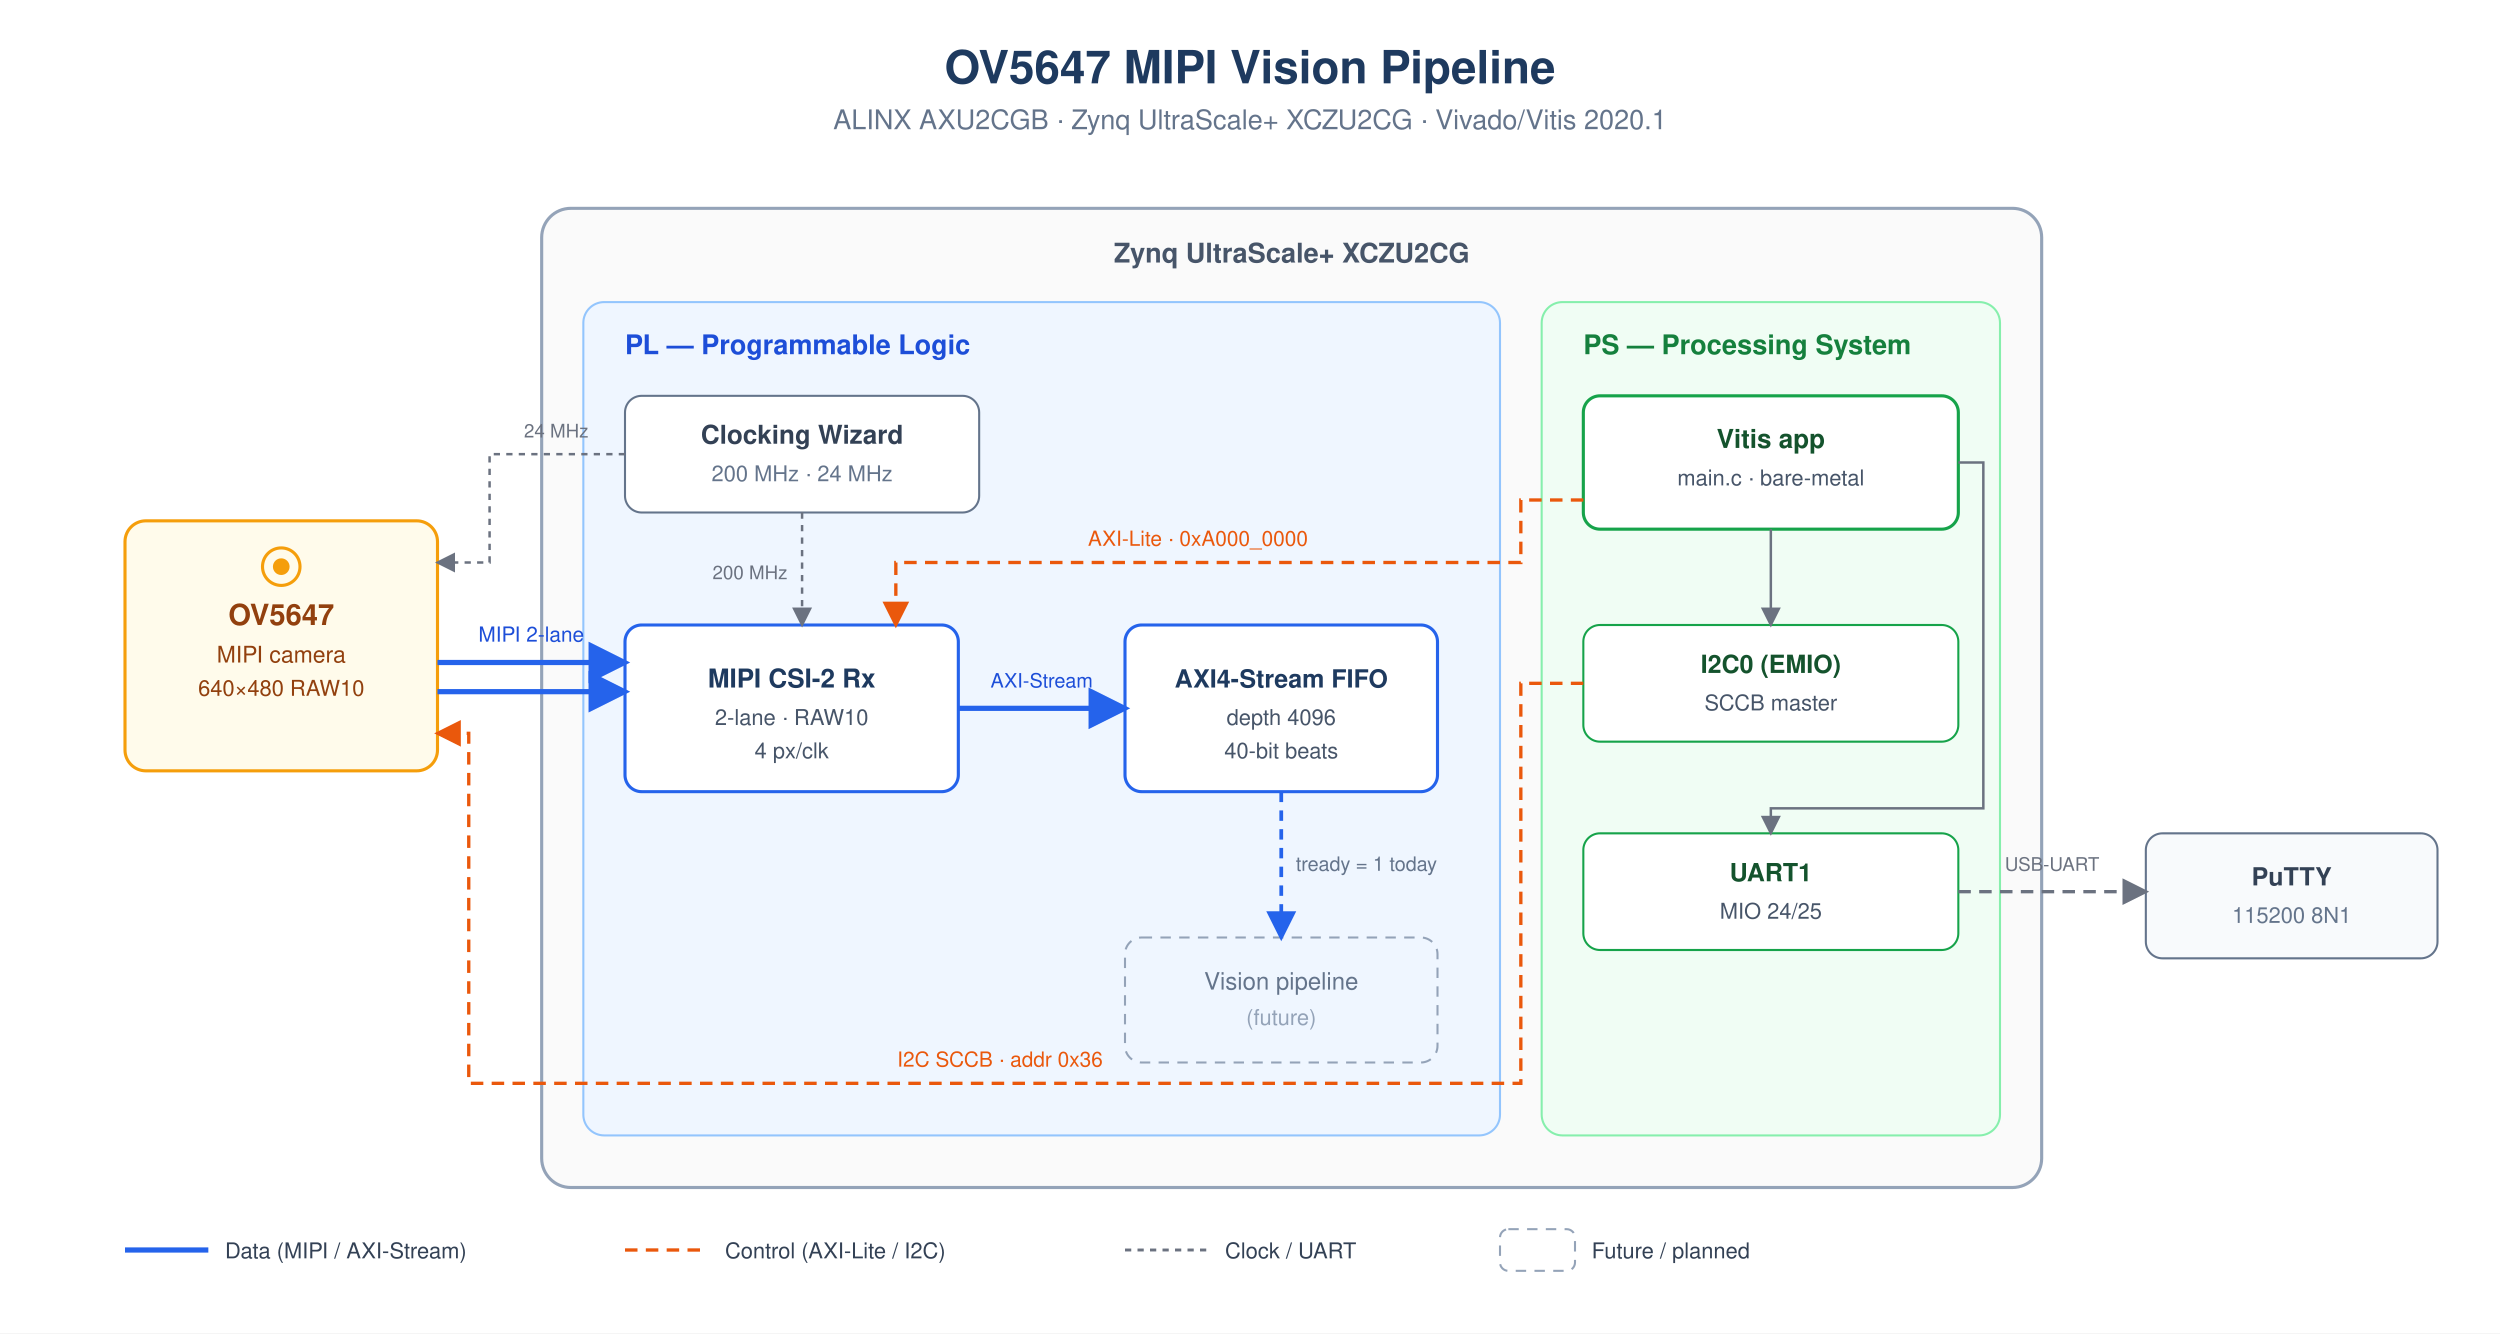
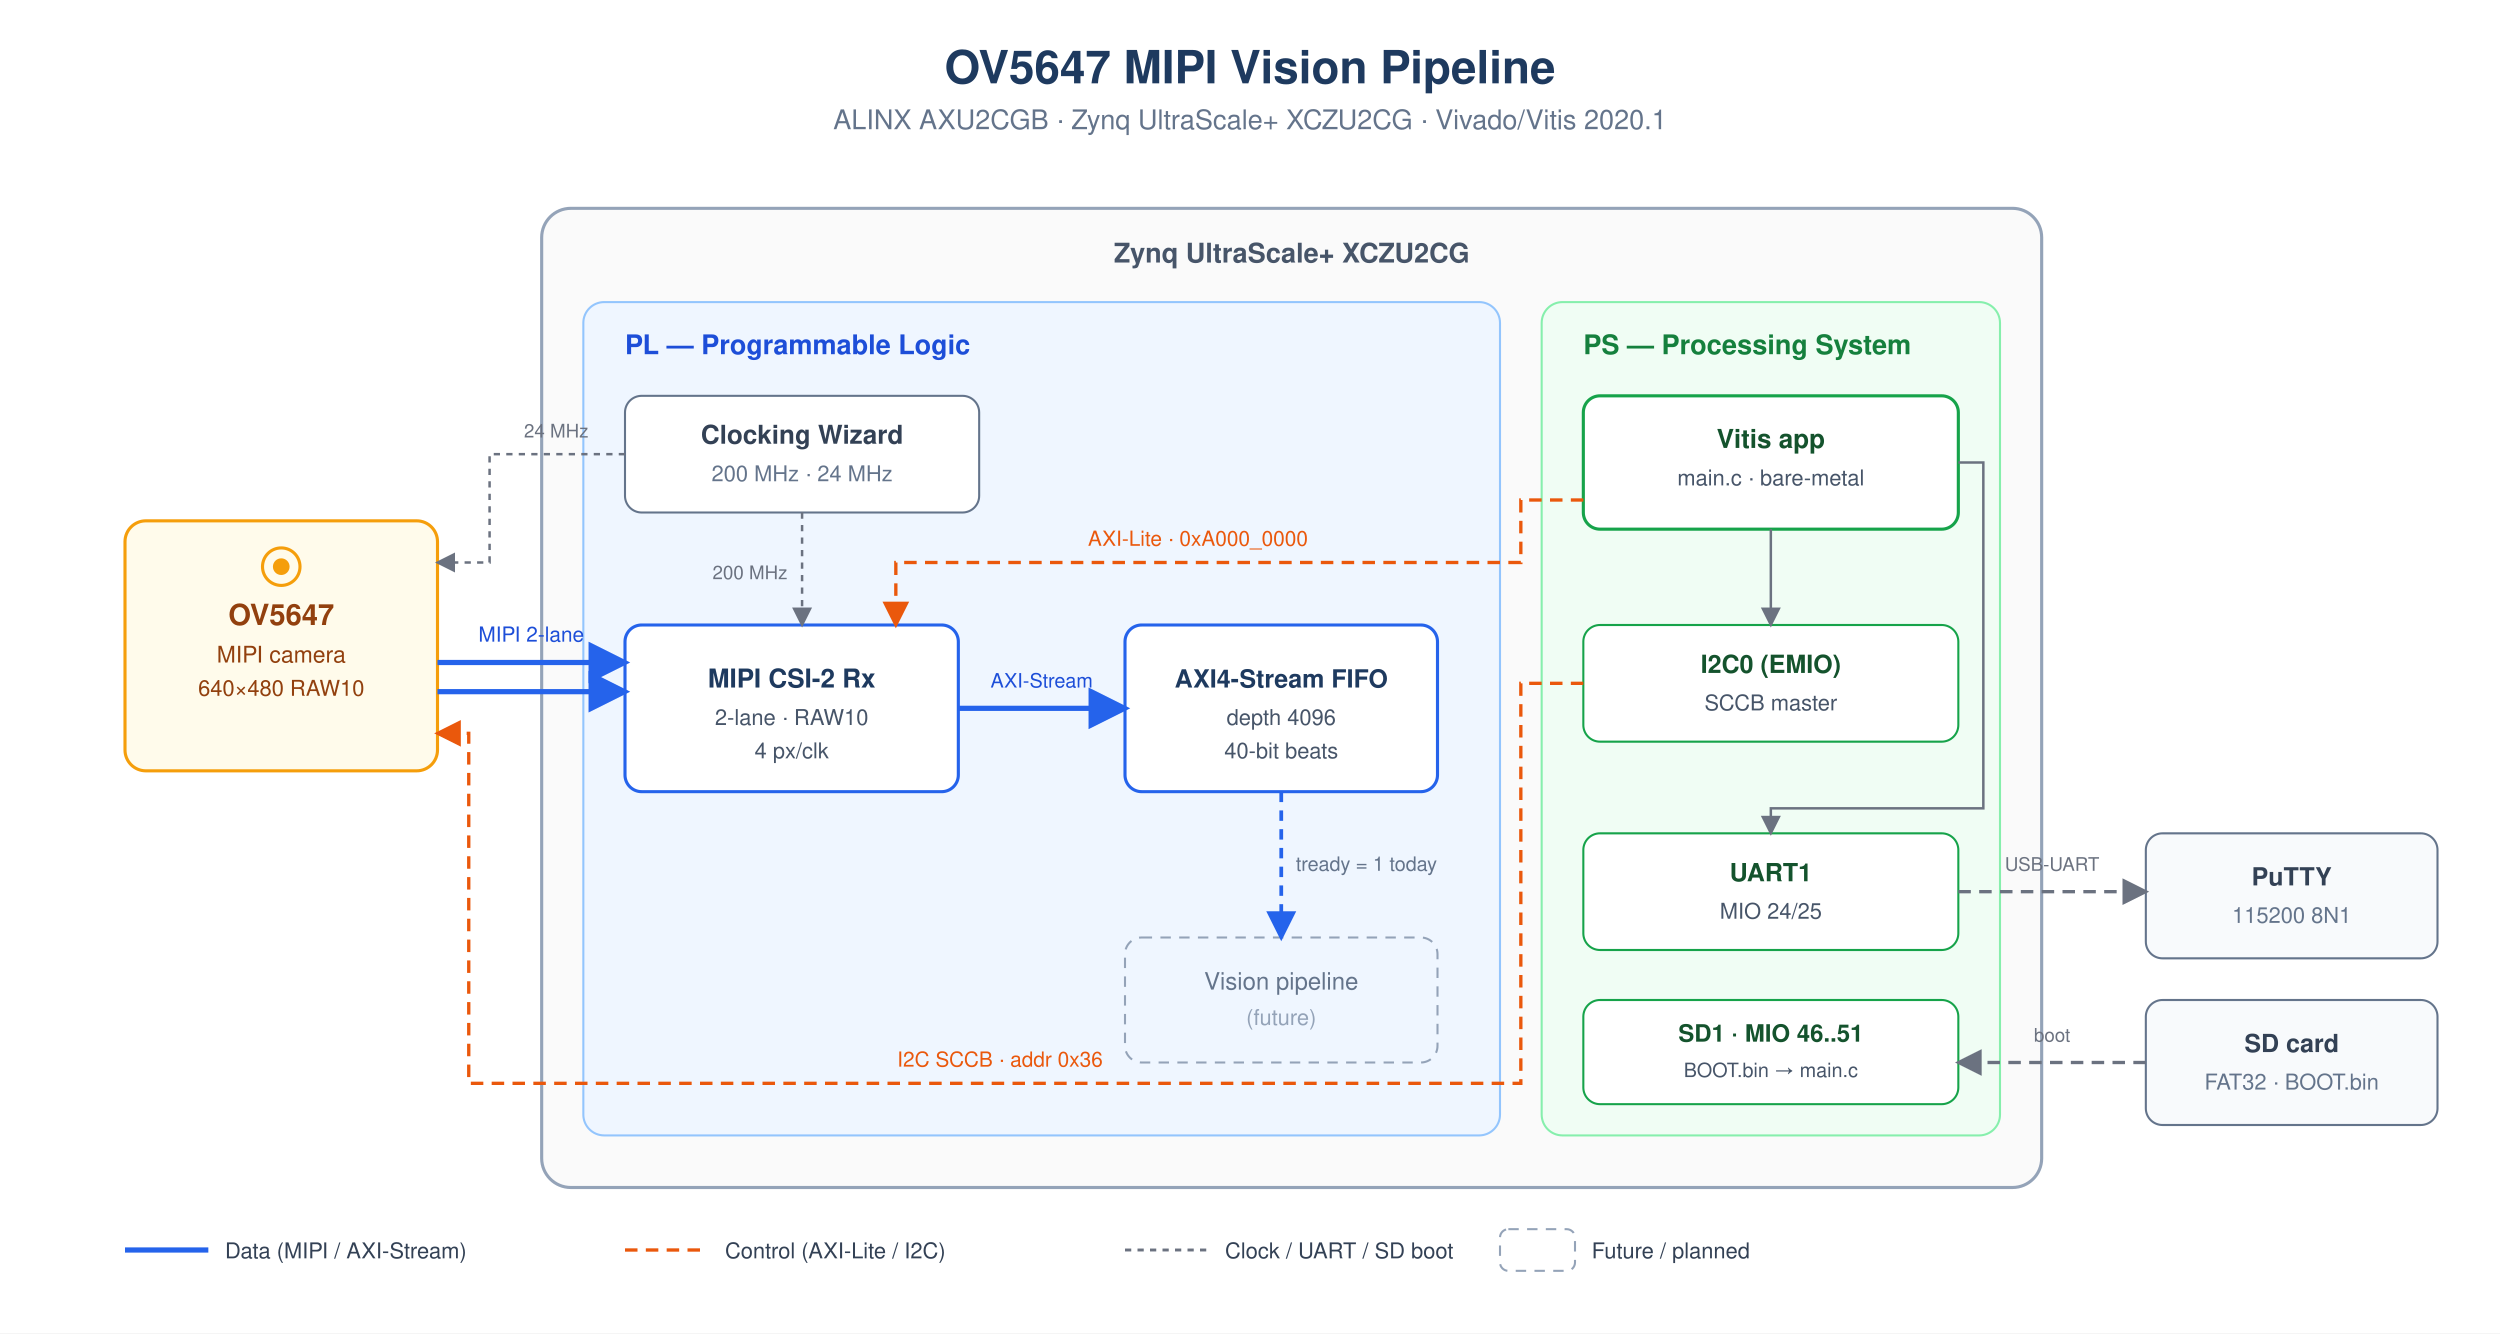
<svg xmlns="http://www.w3.org/2000/svg" viewBox="0 0 1200 640" width="1200" height="640" font-family="Helvetica, Arial, sans-serif">
  <defs>
    <marker id="arrowBlue" markerWidth="8" markerHeight="8" refX="7" refY="4" orient="auto">
      <path d="M0,0 L8,4 L0,8 z" fill="#2563eb" />
    </marker>
    <marker id="arrowOrange" markerWidth="8" markerHeight="8" refX="7" refY="4" orient="auto">
      <path d="M0,0 L8,4 L0,8 z" fill="#ea580c" />
    </marker>
    <marker id="arrowGray" markerWidth="8" markerHeight="8" refX="7" refY="4" orient="auto">
      <path d="M0,0 L8,4 L0,8 z" fill="#6b7280" />
    </marker>
  </defs>
  <rect x="0" y="0" width="1200" height="640" fill="#ffffff" />
  <text x="600" y="40" text-anchor="middle" font-size="22" font-weight="bold" fill="#1e3a5f">OV5647 MIPI Vision Pipeline</text>
  <text x="600" y="62" text-anchor="middle" font-size="13" fill="#64748b">ALINX AXU2CGB · Zynq UltraScale+ XCZU2CG · Vivado/Vitis 2020.1</text>
  <rect x="260" y="100" width="720" height="470" rx="14" fill="#fafafa" stroke="#94a3b8" stroke-width="1.5" />
  <text x="620" y="126" text-anchor="middle" font-size="13" font-weight="bold" fill="#475569">Zynq UltraScale+ XCZU2CG</text>
  <rect x="280" y="145" width="440" height="400" rx="10" fill="#eff6ff" stroke="#93c5fd" />
  <text x="300" y="170" font-size="13" font-weight="bold" fill="#1d4ed8">PL — Programmable Logic</text>
  <rect x="740" y="145" width="220" height="400" rx="10" fill="#f0fdf4" stroke="#86efac" />
  <text x="760" y="170" font-size="13" font-weight="bold" fill="#15803d">PS — Processing System</text>
  <rect x="60" y="250" width="150" height="120" rx="10" fill="#fffbeb" stroke="#f59e0b" stroke-width="1.5" />
  <circle cx="135" cy="272" r="9" fill="none" stroke="#f59e0b" stroke-width="1.5" />
  <circle cx="135" cy="272" r="4" fill="#f59e0b" />
  <text x="135" y="300" text-anchor="middle" font-size="14" font-weight="bold" fill="#92400e">OV5647</text>
  <text x="135" y="318" text-anchor="middle" font-size="11" fill="#92400e">MIPI camera</text>
  <text x="135" y="334" text-anchor="middle" font-size="10.5" fill="#92400e">640×480 RAW10</text>
  <rect x="300" y="190" width="170" height="56" rx="8" fill="#ffffff" stroke="#64748b" />
  <text x="385" y="213" text-anchor="middle" font-size="12.5" font-weight="bold" fill="#334155">Clocking Wizard</text>
  <text x="385" y="231" text-anchor="middle" font-size="10.5" fill="#64748b">200 MHz · 24 MHz</text>
  <rect x="300" y="300" width="160" height="80" rx="8" fill="#ffffff" stroke="#2563eb" stroke-width="1.5" />
  <text x="380" y="330" text-anchor="middle" font-size="12.5" font-weight="bold" fill="#1e3a5f">MIPI CSI-2 Rx</text>
  <text x="380" y="348" text-anchor="middle" font-size="10.5" fill="#475569">2-lane · RAW10</text>
  <text x="380" y="364" text-anchor="middle" font-size="10.5" fill="#475569">4 px/clk</text>
  <rect x="540" y="300" width="150" height="80" rx="8" fill="#ffffff" stroke="#2563eb" stroke-width="1.5" />
  <text x="615" y="330" text-anchor="middle" font-size="12" font-weight="bold" fill="#1e3a5f">AXI4-Stream FIFO</text>
  <text x="615" y="348" text-anchor="middle" font-size="10.5" fill="#475569">depth 4096</text>
  <text x="615" y="364" text-anchor="middle" font-size="10.5" fill="#475569">40-bit beats</text>
  <rect x="540" y="450" width="150" height="60" rx="8" fill="none" stroke="#94a3b8" stroke-dasharray="5 4" />
  <text x="615" y="475" text-anchor="middle" font-size="11.5" fill="#64748b">Vision pipeline</text>
  <text x="615" y="492" text-anchor="middle" font-size="10.5" fill="#94a3b8">(future)</text>
  <rect x="760" y="190" width="180" height="64" rx="8" fill="#ffffff" stroke="#16a34a" stroke-width="1.5" />
  <text x="850" y="215" text-anchor="middle" font-size="12.5" font-weight="bold" fill="#14532d">Vitis app</text>
  <text x="850" y="233" text-anchor="middle" font-size="10.5" fill="#475569">main.c · bare-metal</text>
  <rect x="760" y="300" width="180" height="56" rx="8" fill="#ffffff" stroke="#16a34a" />
  <text x="850" y="323" text-anchor="middle" font-size="12" font-weight="bold" fill="#14532d">I2C0 (EMIO)</text>
  <text x="850" y="341" text-anchor="middle" font-size="10.5" fill="#475569">SCCB master</text>
  <rect x="760" y="400" width="180" height="56" rx="8" fill="#ffffff" stroke="#16a34a" />
  <text x="850" y="423" text-anchor="middle" font-size="12" font-weight="bold" fill="#14532d">UART1</text>
  <text x="850" y="441" text-anchor="middle" font-size="10.5" fill="#475569">MIO 24/25</text>
+   <rect x="760" y="480" width="180" height="50" rx="8" fill="#ffffff" stroke="#16a34a" />
+   <text x="850" y="500" text-anchor="middle" font-size="11.5" font-weight="bold" fill="#14532d">SD1 · MIO 46..51</text>
+   <text x="850" y="517" text-anchor="middle" font-size="9.5" fill="#475569">BOOT.bin → main.c</text>
  <rect x="1030" y="400" width="140" height="60" rx="8" fill="#f8fafc" stroke="#64748b" />
  <text x="1100" y="425" text-anchor="middle" font-size="12" font-weight="bold" fill="#334155">PuTTY</text>
  <text x="1100" y="443" text-anchor="middle" font-size="10.5" fill="#64748b">115200 8N1</text>
+   <rect x="1030" y="480" width="140" height="60" rx="8" fill="#f8fafc" stroke="#64748b" />
+   <text x="1100" y="505" text-anchor="middle" font-size="12" font-weight="bold" fill="#334155">SD card</text>
+   <text x="1100" y="523" text-anchor="middle" font-size="10.5" fill="#64748b">FAT32 · BOOT.bin</text>
  <path d="M210,318 H300" stroke="#2563eb" stroke-width="2.5" fill="none" marker-end="url(#arrowBlue)" />
  <path d="M210,332 H300" stroke="#2563eb" stroke-width="2.5" fill="none" marker-end="url(#arrowBlue)" />
  <text x="255" y="308" text-anchor="middle" font-size="10" fill="#1d4ed8">MIPI 2-lane</text>
  <path d="M460,340 H540" stroke="#2563eb" stroke-width="2.5" fill="none" marker-end="url(#arrowBlue)" />
  <text x="500" y="330" text-anchor="middle" font-size="9.5" fill="#1d4ed8">AXI-Stream</text>
  <path d="M615,380 V450" stroke="#2563eb" stroke-width="1.8" stroke-dasharray="5 4" fill="none" marker-end="url(#arrowBlue)" />
  <text x="622" y="418" font-size="9.5" fill="#64748b">tready = 1 today</text>
  <path d="M385,246 V300" stroke="#6b7280" stroke-width="1.2" stroke-dasharray="3 3" fill="none" marker-end="url(#arrowGray)" />
  <text x="378" y="278" text-anchor="end" font-size="9" fill="#6b7280">200 MHz</text>
  <path d="M300,218 H235 V270 H210" stroke="#6b7280" stroke-width="1.2" stroke-dasharray="3 3" fill="none" marker-end="url(#arrowGray)" />
  <text x="267" y="210" text-anchor="middle" font-size="9" fill="#6b7280">24 MHz</text>
  <path d="M760,240 H730 V270 H430 V300" stroke="#ea580c" stroke-width="1.6" stroke-dasharray="6 4" fill="none" marker-end="url(#arrowOrange)" />
  <text x="575" y="262" text-anchor="middle" font-size="10" fill="#ea580c">AXI-Lite · 0xA000_0000</text>
  <path d="M760,328 H730 V520 H225 V352 H210" stroke="#ea580c" stroke-width="1.6" stroke-dasharray="6 4" fill="none" marker-end="url(#arrowOrange)" />
  <text x="480" y="512" text-anchor="middle" font-size="10" fill="#ea580c">I2C SCCB · addr 0x36</text>
  <path d="M850,254 V300" stroke="#6b7280" stroke-width="1.2" fill="none" marker-end="url(#arrowGray)" />
  <path d="M940,222 H952 V388 H850 V400" stroke="#6b7280" stroke-width="1.2" fill="none" marker-end="url(#arrowGray)" />
  <path d="M940,428 H1030" stroke="#6b7280" stroke-width="1.6" stroke-dasharray="6 4" fill="none" marker-end="url(#arrowGray)" />
  <text x="985" y="418" text-anchor="middle" font-size="9" fill="#6b7280">USB-UART</text>
+   <path d="M1030,510 H940" stroke="#6b7280" stroke-width="1.6" stroke-dasharray="6 4" fill="none" marker-end="url(#arrowGray)" />
+   <text x="985" y="500" text-anchor="middle" font-size="9" fill="#6b7280">boot</text>
  <path d="M60,600 H100" stroke="#2563eb" stroke-width="2.5" fill="none" />
  <text x="108" y="604" font-size="10.5" fill="#334155">Data (MIPI / AXI-Stream)</text>
  <path d="M300,600 H340" stroke="#ea580c" stroke-width="1.6" stroke-dasharray="6 4" fill="none" />
  <text x="348" y="604" font-size="10.5" fill="#334155">Control (AXI-Lite / I2C)</text>
  <path d="M540,600 H580" stroke="#6b7280" stroke-width="1.4" stroke-dasharray="3 3" fill="none" />
-   <text x="588" y="604" font-size="10.5" fill="#334155">Clock / UART</text>
+   <text x="588" y="604" font-size="10.5" fill="#334155">Clock / UART / SD boot</text>
  <rect x="720" y="590" width="36" height="20" rx="4" fill="none" stroke="#94a3b8" stroke-dasharray="5 4" />
  <text x="764" y="604" font-size="10.5" fill="#334155">Future / planned</text>
</svg>
